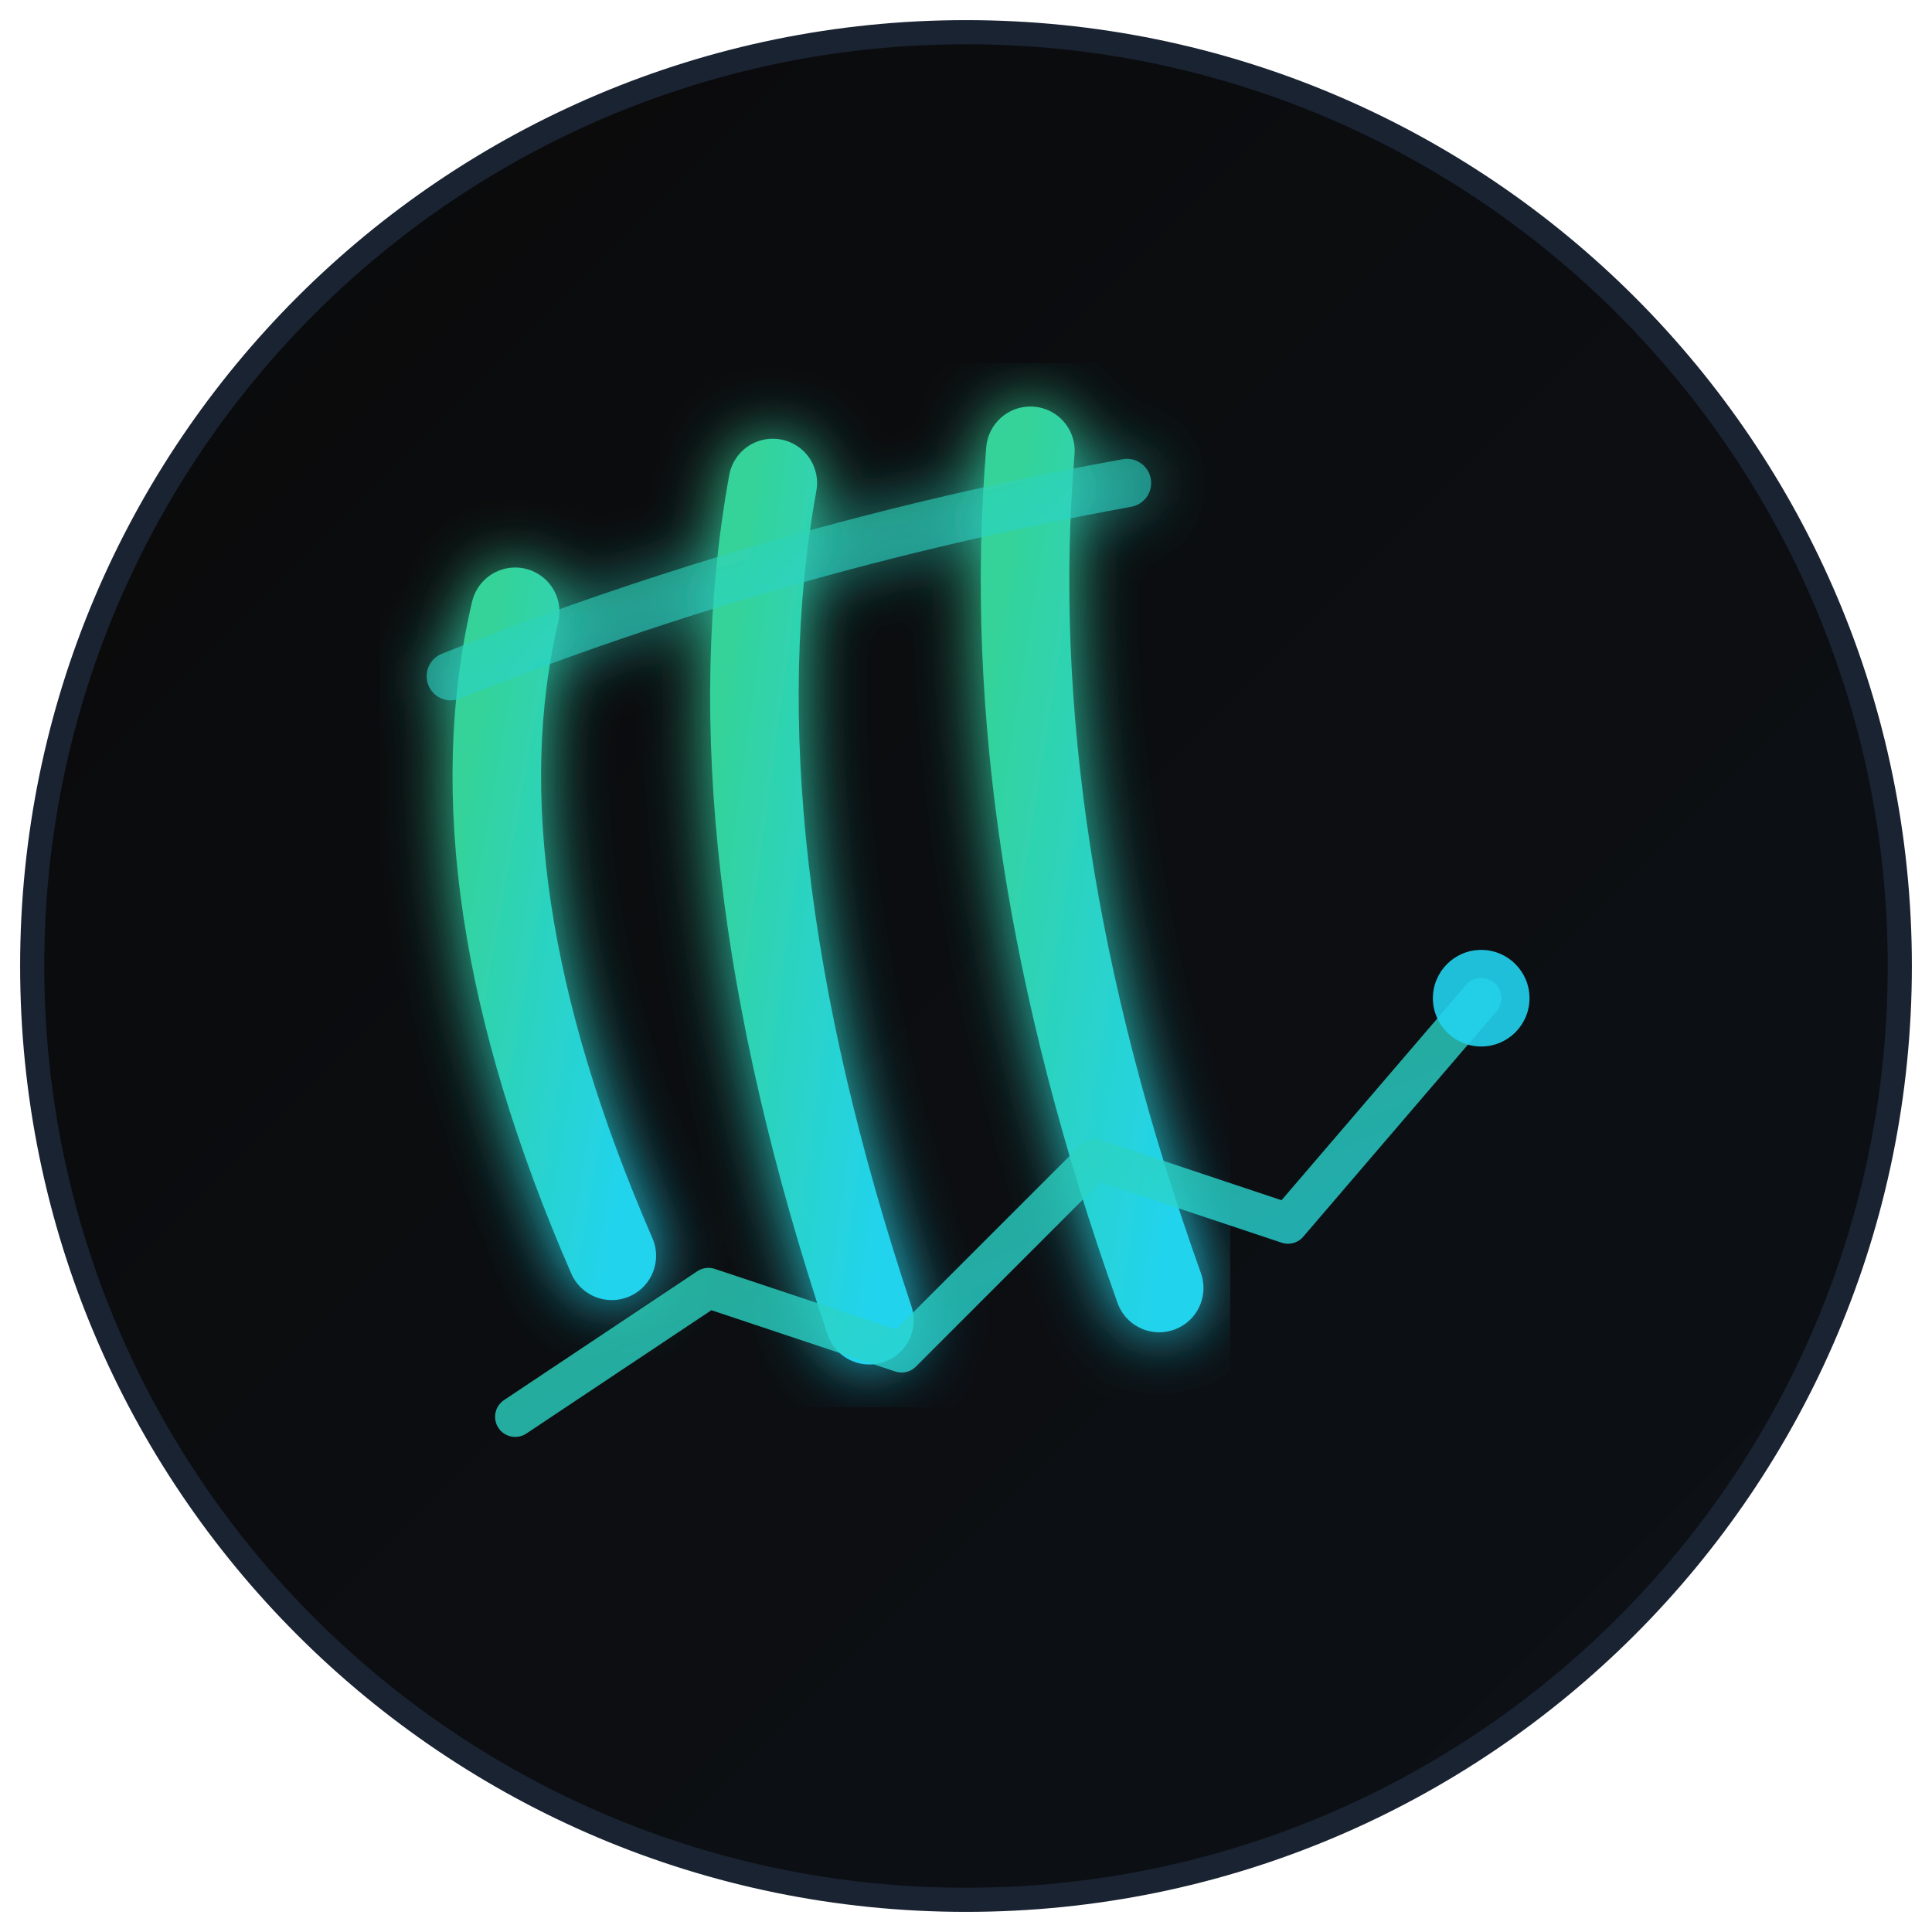
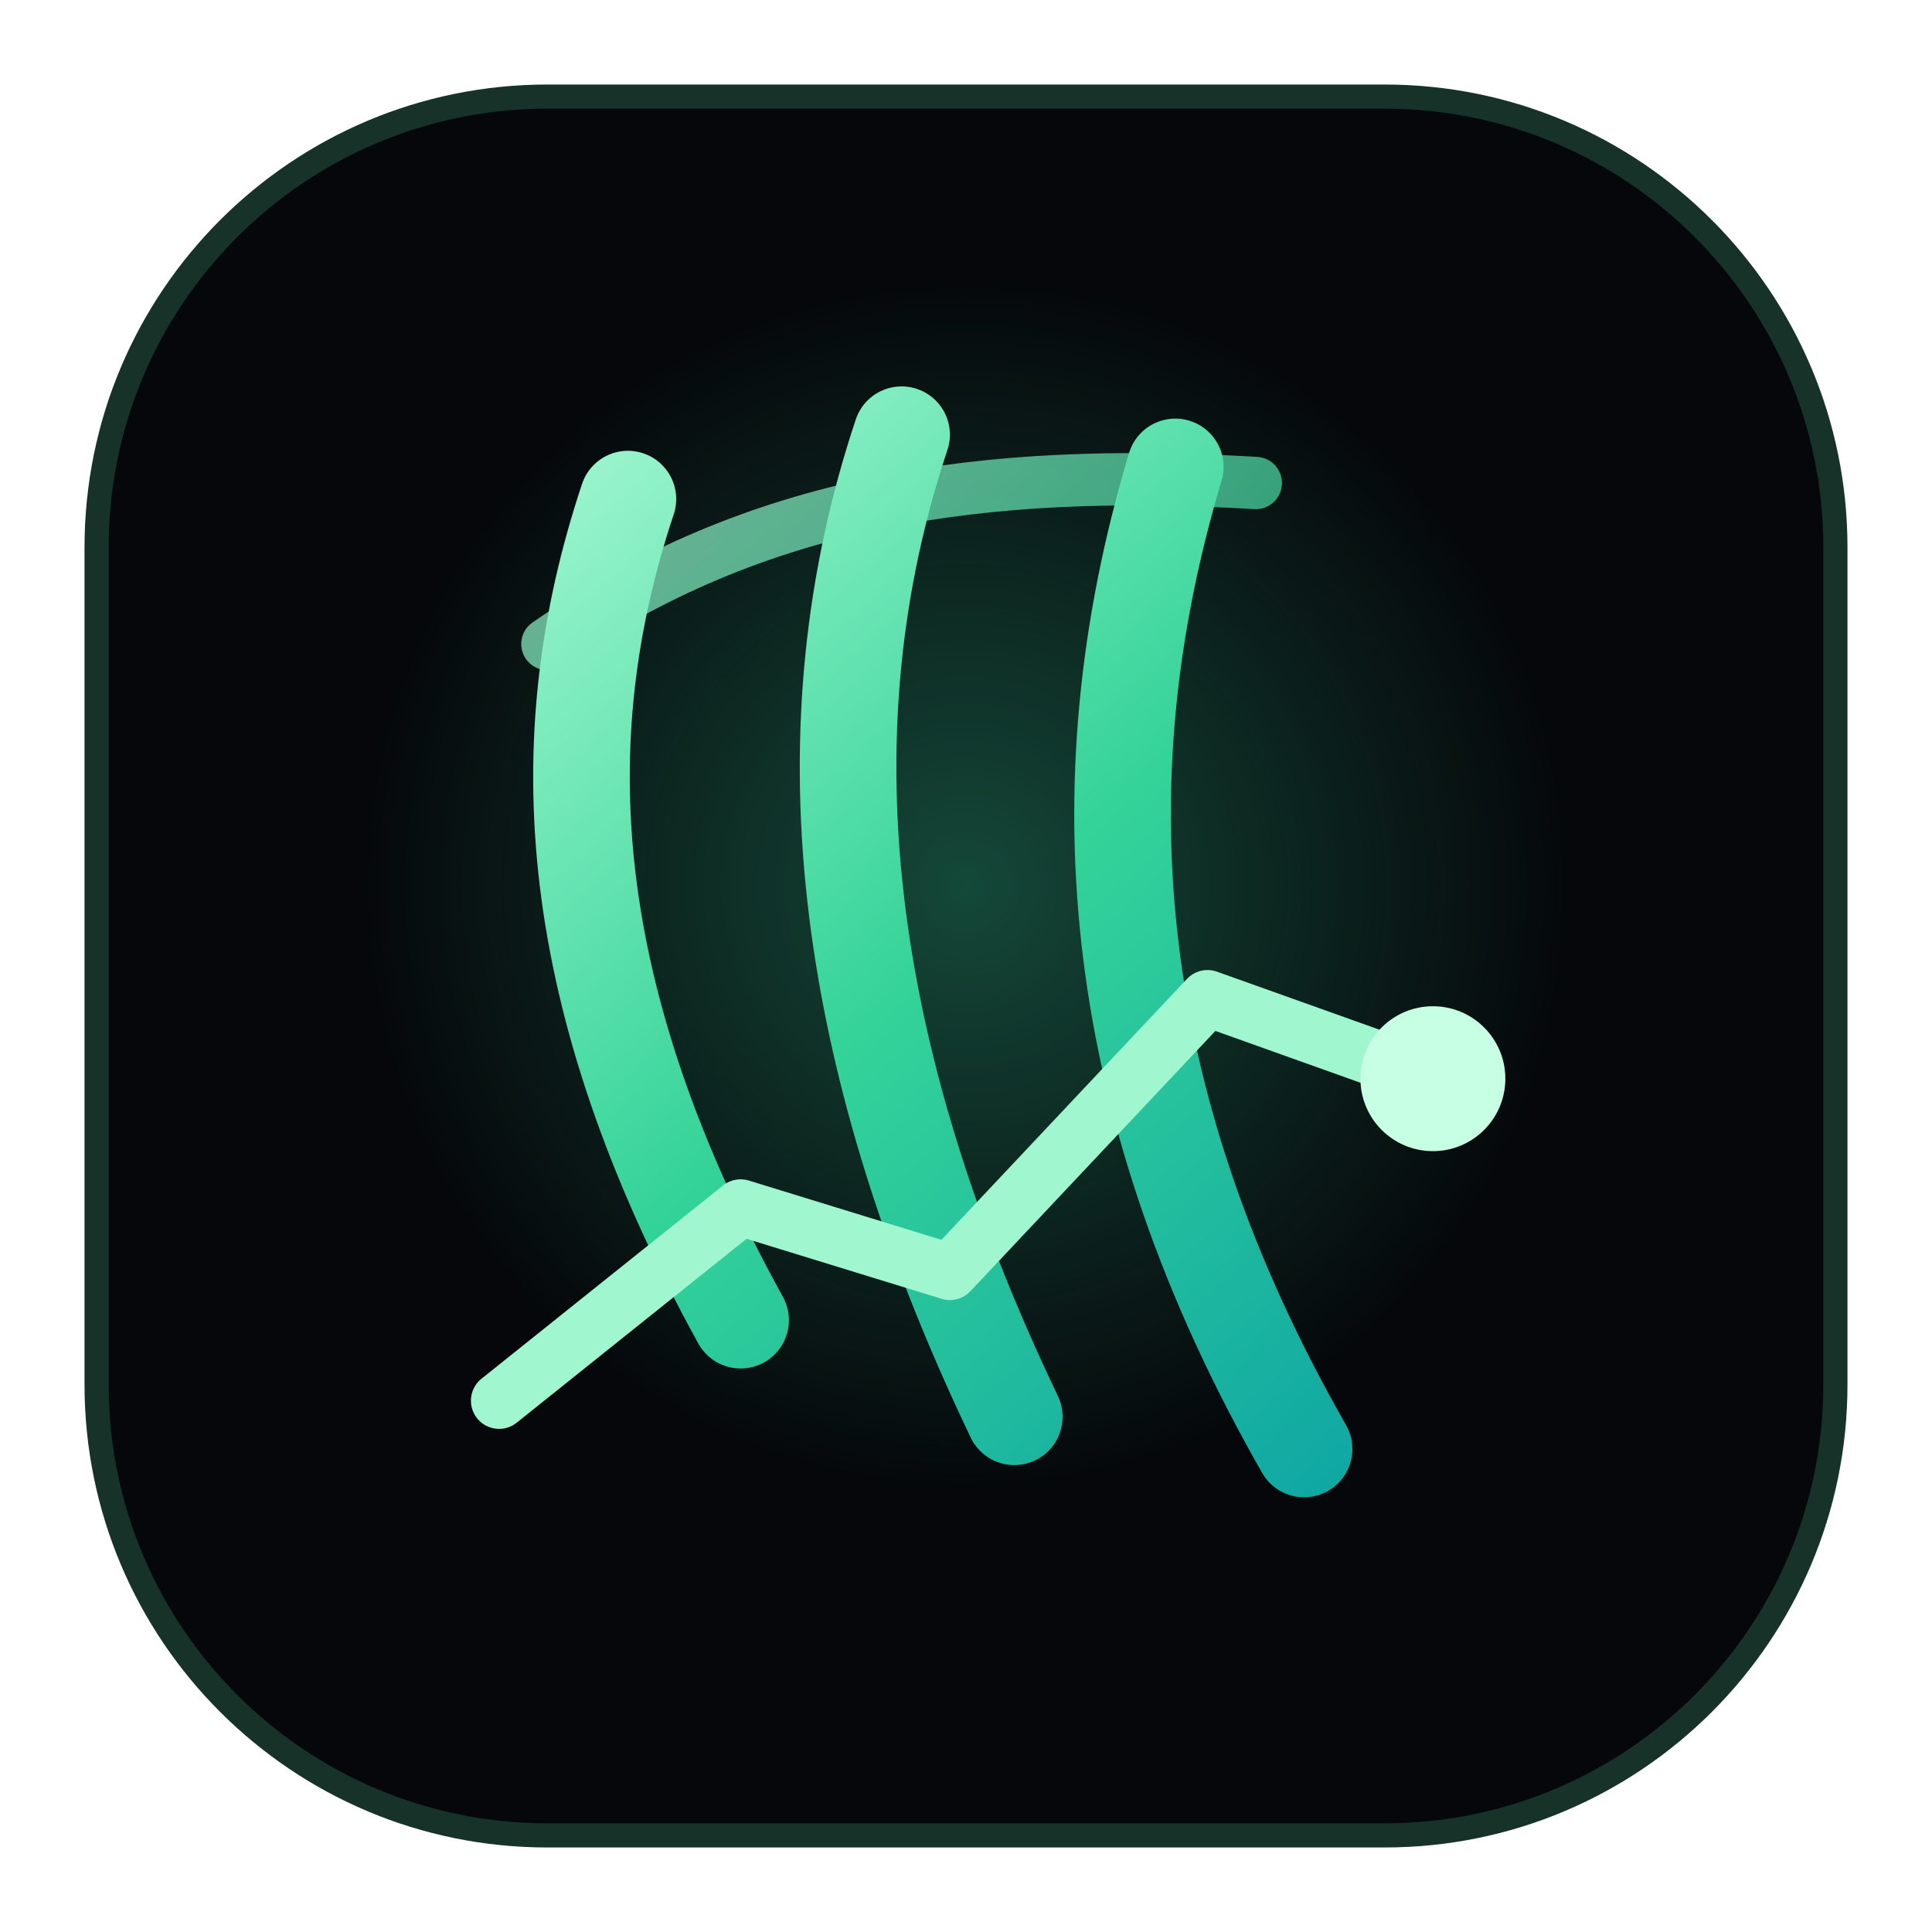
- <svg xmlns="http://www.w3.org/2000/svg" viewBox="0 0 120 120" width="120" height="120">
+ <svg xmlns="http://www.w3.org/2000/svg" viewBox="0 0 120 120" width="120" height="120" fill="none">
  <defs>
-     <linearGradient id="bg" x1="0%" y1="0%" x2="100%" y2="100%">
-       <stop offset="0%" style="stop-color:#0a0a0a" />
-       <stop offset="100%" style="stop-color:#0d1117" />
+     <linearGradient id="claw" x1="34" y1="28" x2="89" y2="90" gradientUnits="userSpaceOnUse">
+       <stop offset="0%" stop-color="#9ff6cf" />
+       <stop offset="48%" stop-color="#34d399" />
+       <stop offset="100%" stop-color="#0ea5a4" />
    </linearGradient>
-     <linearGradient id="claw" x1="0%" y1="0%" x2="100%" y2="100%">
-       <stop offset="0%" style="stop-color:#34d399" />
-       <stop offset="100%" style="stop-color:#22d3ee" />
-     </linearGradient>
-     <filter id="glow">
-       <feGaussianBlur stdDeviation="2" result="coloredBlur" />
-       <feMerge>
-         <feMergeNode in="coloredBlur" />
-         <feMergeNode in="SourceGraphic" />
-       </feMerge>
-     </filter>
+     <radialGradient id="glow" cx="0" cy="0" r="1" gradientUnits="userSpaceOnUse" gradientTransform="translate(60 55) rotate(90) scale(38)">
+       <stop offset="0%" stop-color="#34d399" stop-opacity="0.32" />
+       <stop offset="100%" stop-color="#34d399" stop-opacity="0" />
+     </radialGradient>
  </defs>
-   <circle cx="60" cy="60" r="58" fill="url(#bg)" stroke="#1a2332" stroke-width="1.5" />
-   <g filter="url(#glow)" stroke="url(#claw)" stroke-linecap="round" stroke-linejoin="round" fill="none">
-     <path d="M 32 38 Q 28 55 38 78" stroke-width="5.5" />
-     <path d="M 48 30 Q 44 52 54 82" stroke-width="5.5" />
-     <path d="M 64 28 Q 62 52 72 80" stroke-width="5.5" />
-     <path d="M 28 42 Q 48 34 70 30" stroke-width="3" opacity="0.6" />
+   <rect x="6" y="6" width="108" height="108" rx="28" fill="#05070a" />
+   <rect x="6" y="6" width="108" height="108" rx="28" stroke="#163229" stroke-width="1.5" />
+   <circle cx="60" cy="55" r="38" fill="url(#glow)" />
+   <g stroke="url(#claw)" stroke-linecap="round" stroke-linejoin="round" fill="none">
+     <path d="M39 31C34 46 35 62 46 82" stroke-width="6" />
+     <path d="M56 27C50 45 52 65 63 88" stroke-width="6" />
+     <path d="M73 29C67 49 69 69 81 90" stroke-width="6" />
+     <path d="M34 40C47 31 61 29 78 30" stroke-width="3.25" opacity="0.72" />
  </g>
-   <polyline points="32,88 44,80 56,84 68,72 80,76 92,62" stroke="url(#claw)" stroke-width="2.5" fill="none" stroke-linecap="round" stroke-linejoin="round" opacity="0.8" />
-   <circle cx="92" cy="62" r="3" fill="#22d3ee" opacity="0.9" />
+   <path d="M31 87L46 75L59 79L75 62L89 67" stroke="#9ff6cf" stroke-width="3.5" stroke-linecap="round" stroke-linejoin="round" />
+   <circle cx="89" cy="67" r="4.5" fill="#c7ffe4" />
</svg>
